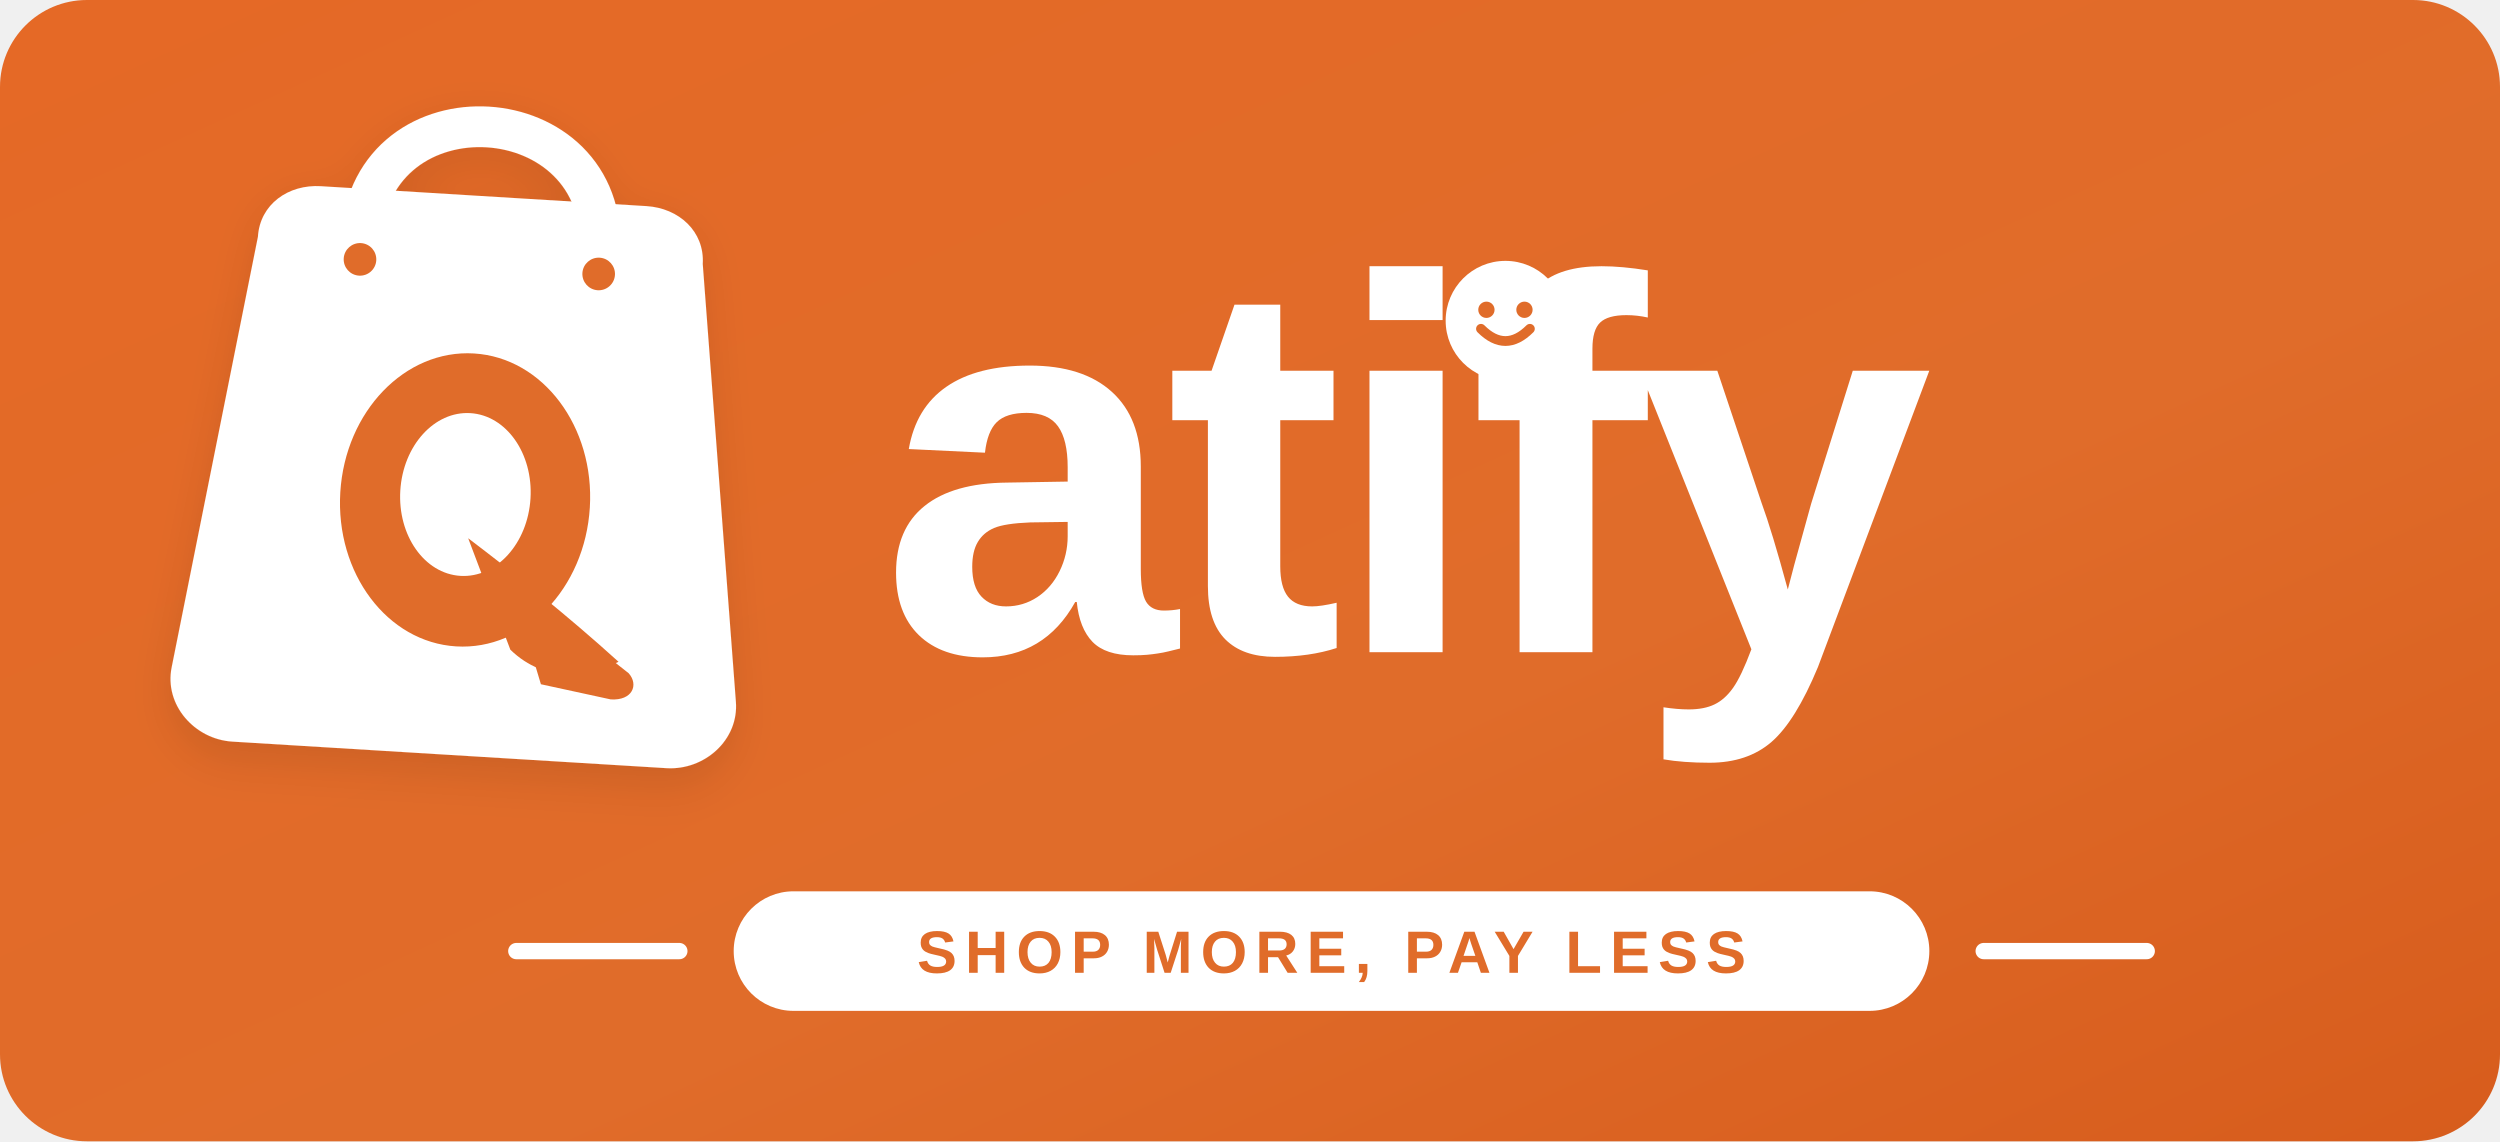
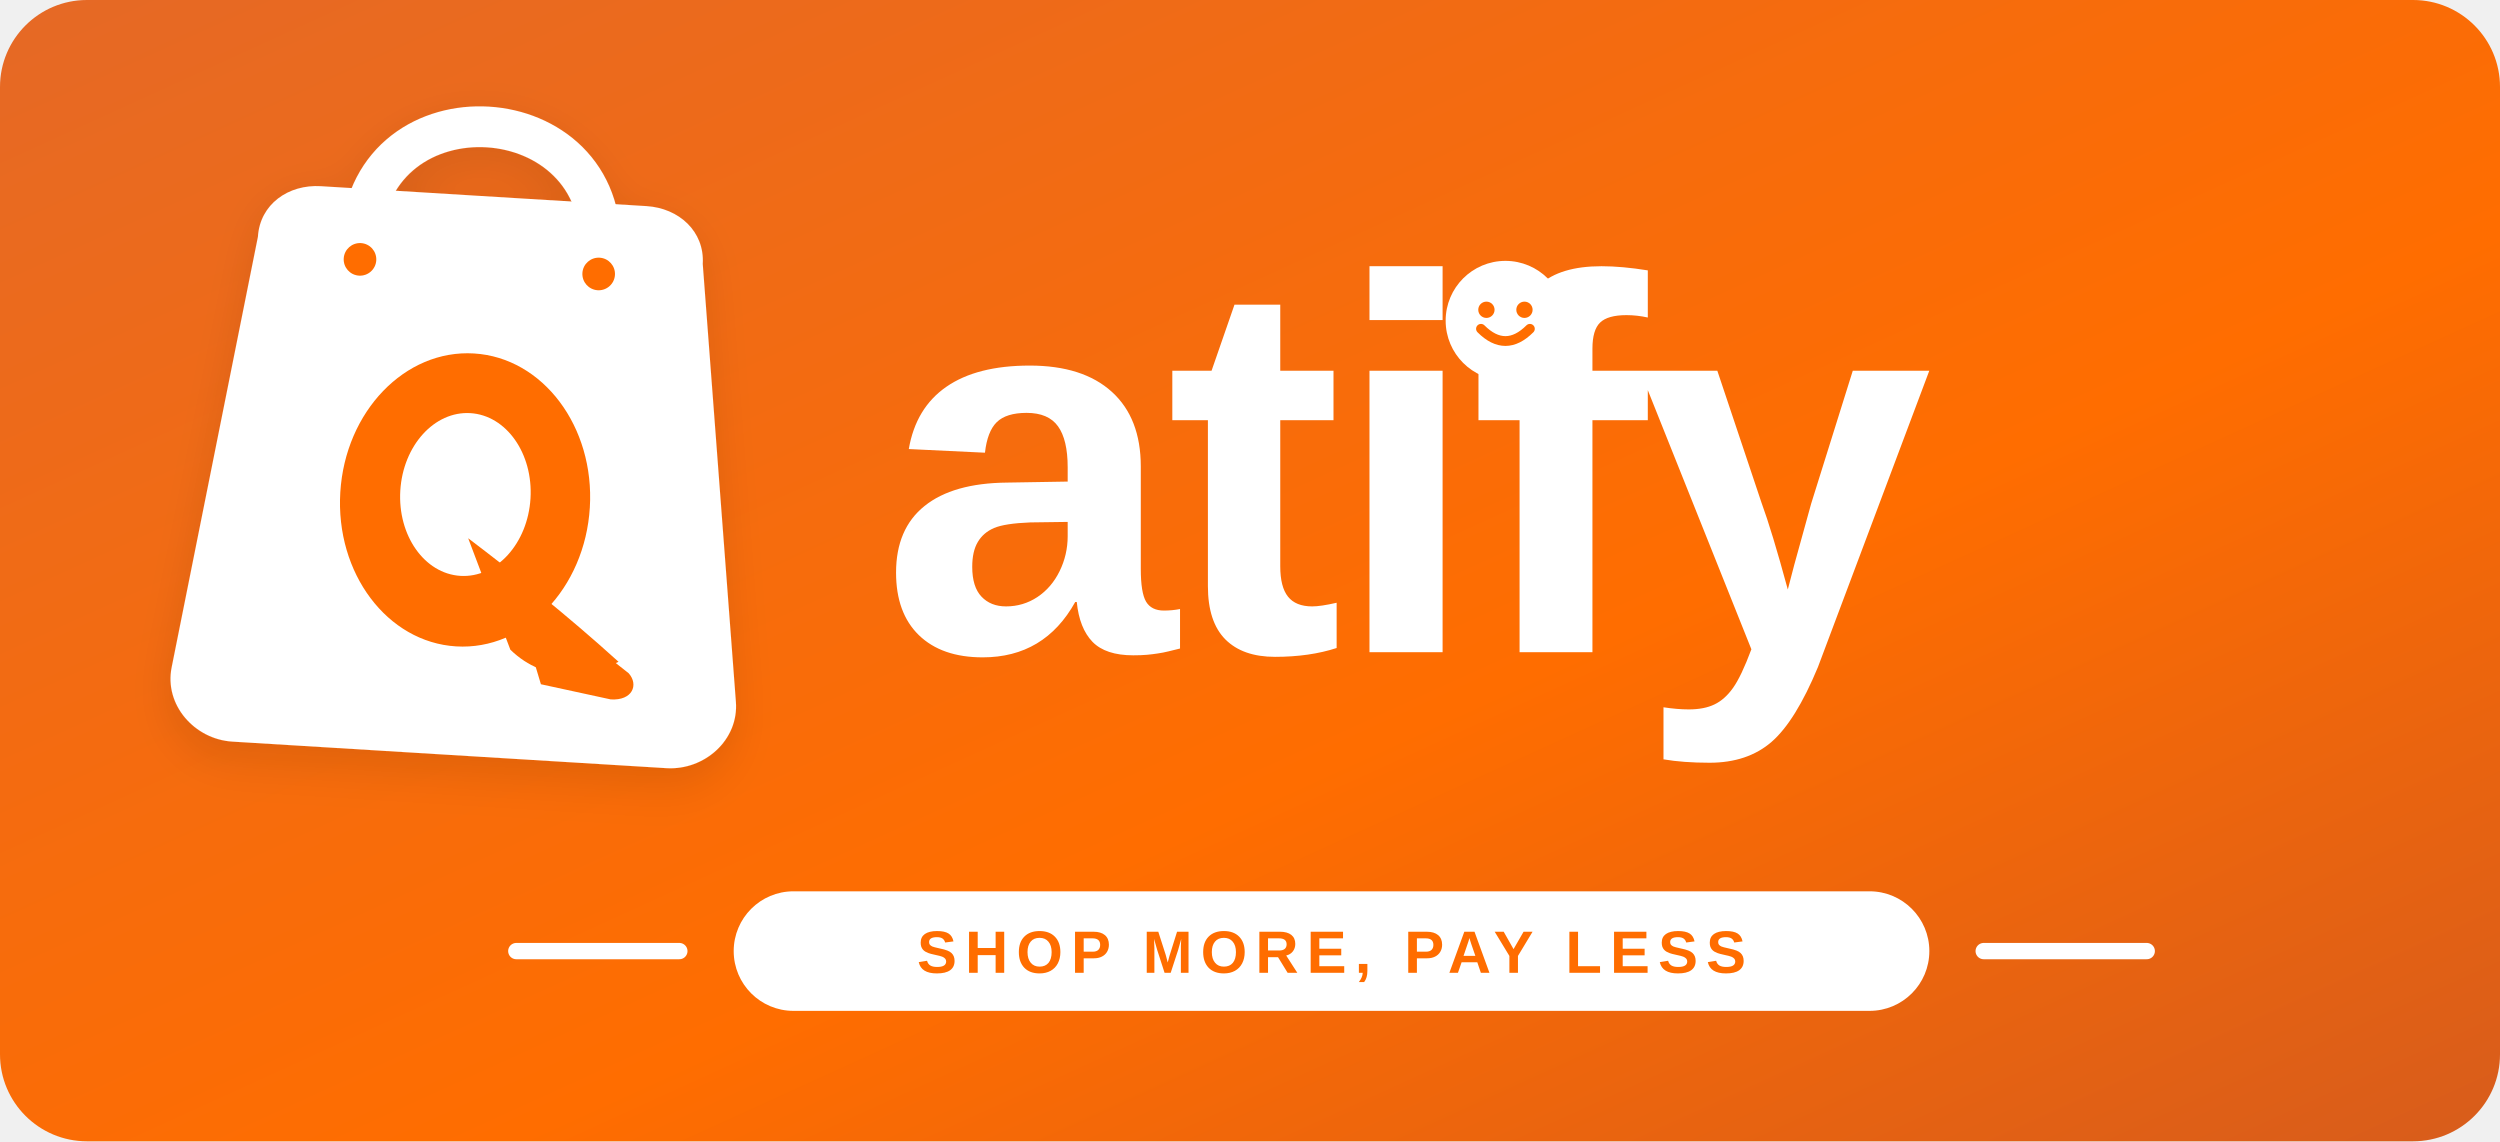
<svg xmlns="http://www.w3.org/2000/svg" width="460" height="210" viewBox="0 0 460 210" fill="none">
  <defs>
    <linearGradient id="brandOrangeGrad" x1="0%" y1="0%" x2="100%" y2="100%">
      <stop offset="0%" stop-color="#E56926" />
-       <stop offset="60%" stop-color="#E06C2A" />
+       <stop offset="60%" stop-color="#FF6D00" />
      <stop offset="100%" stop-color="#D75C1C" />
    </linearGradient>
    <filter id="softShadow" x="-10%" y="-10%" width="125%" height="125%">
      <feDropShadow dx="0" dy="3" stdDeviation="4" flood-color="#000000" flood-opacity="0.10" />
    </filter>
  </defs>
  <rect width="460" height="210" rx="16" fill="url(#brandOrangeGrad)" />
  <g id="qatify-logo">
    <g transform="rotate(3.5 86 85)" filter="url(#softShadow)">
      <path d="M 64 45 C 64 16, 108 16, 108 45" stroke="#FFFFFF" stroke-width="7.5" stroke-linecap="round" fill="none" />
      <path d="M 45 46 C 45 40, 50 36, 56 36 L 116 36 C 122 36, 127 40, 127 46 L 138 126 C 139 133, 133 139, 126 139 L 46 139 C 39 139, 33 133, 34 126 Z" fill="#FFFFFF" />
-       <circle cx="64" cy="49" r="3" fill="#E06C2A" />
-       <circle cx="108" cy="49" r="3" fill="#E06C2A" />
+       <circle cx="64" cy="49" r="3" fill="#FF6D00" />
+       <circle cx="108" cy="49" r="3" fill="#FF6D00" />
      <g id="bag-q">
-         <ellipse cx="86" cy="92" rx="23" ry="27" fill="#E06C2A" />
+         <ellipse cx="86" cy="92" rx="23" ry="27" fill="#FF6D00" />
        <ellipse cx="86" cy="91" rx="12" ry="15" fill="#FFFFFF" />
-         <path d="M 87 99 C 96 105, 106 112, 116 120 C 111 123, 103 125, 96 119 Z" fill="#E06C2A" />
-         <path d="M 95 106 L 118 122 C 120 124, 119 127, 115 127 L 102 125 Z" fill="#E06C2A" />
+         <path d="M 87 99 C 96 105, 106 112, 116 120 C 111 123, 103 125, 96 119 Z" fill="#FF6D00" />
+         <path d="M 95 106 L 118 122 C 120 124, 119 127, 115 127 L 102 125 Z" fill="#FF6D00" />
      </g>
    </g>
    <text x="162" y="120" font-family="'Plus Jakarta Sans', Arial, Helvetica, sans-serif" font-size="98" font-weight="900" letter-spacing="-2" fill="#FFFFFF">atify</text>
    <g transform="translate(277, 59)">
      <circle cx="0" cy="0" r="11" fill="#FFFFFF" />
-       <circle cx="-3.5" cy="-2" r="1.5" fill="#E06C2A" />
-       <circle cx="3.5" cy="-2" r="1.5" fill="#E06C2A" />
-       <path d="M -4.5 1.5 Q 0 6 4.5 1.5" stroke="#E06C2A" stroke-width="1.8" stroke-linecap="round" fill="none" />
+       <circle cx="-3.5" cy="-2" r="1.5" fill="#FF6D00" />
+       <circle cx="3.5" cy="-2" r="1.5" fill="#FF6D00" />
+       <path d="M -4.5 1.5 Q 0 6 4.5 1.5" stroke="#FF6D00" stroke-width="1.8" stroke-linecap="round" fill="none" />
    </g>
    <g transform="translate(0, 164)">
      <line x1="95" y1="11" x2="125" y2="11" stroke="#FFFFFF" stroke-width="3" stroke-linecap="round" />
      <rect x="135" y="0" width="220" height="22" rx="11" fill="#FFFFFF" />
-       <text x="245" y="15" font-family="'Plus Jakarta Sans', Arial, Helvetica, sans-serif" font-size="11" font-weight="900" letter-spacing="1.5" fill="#E06C2A" text-anchor="middle">SHOP MORE, PAY LESS</text>
+       <text x="245" y="15" font-family="'Plus Jakarta Sans', Arial, Helvetica, sans-serif" font-size="11" font-weight="900" letter-spacing="1.5" fill="#FF6D00" text-anchor="middle">SHOP MORE, PAY LESS</text>
      <line x1="365" y1="11" x2="395" y2="11" stroke="#FFFFFF" stroke-width="3" stroke-linecap="round" />
    </g>
  </g>
</svg>
